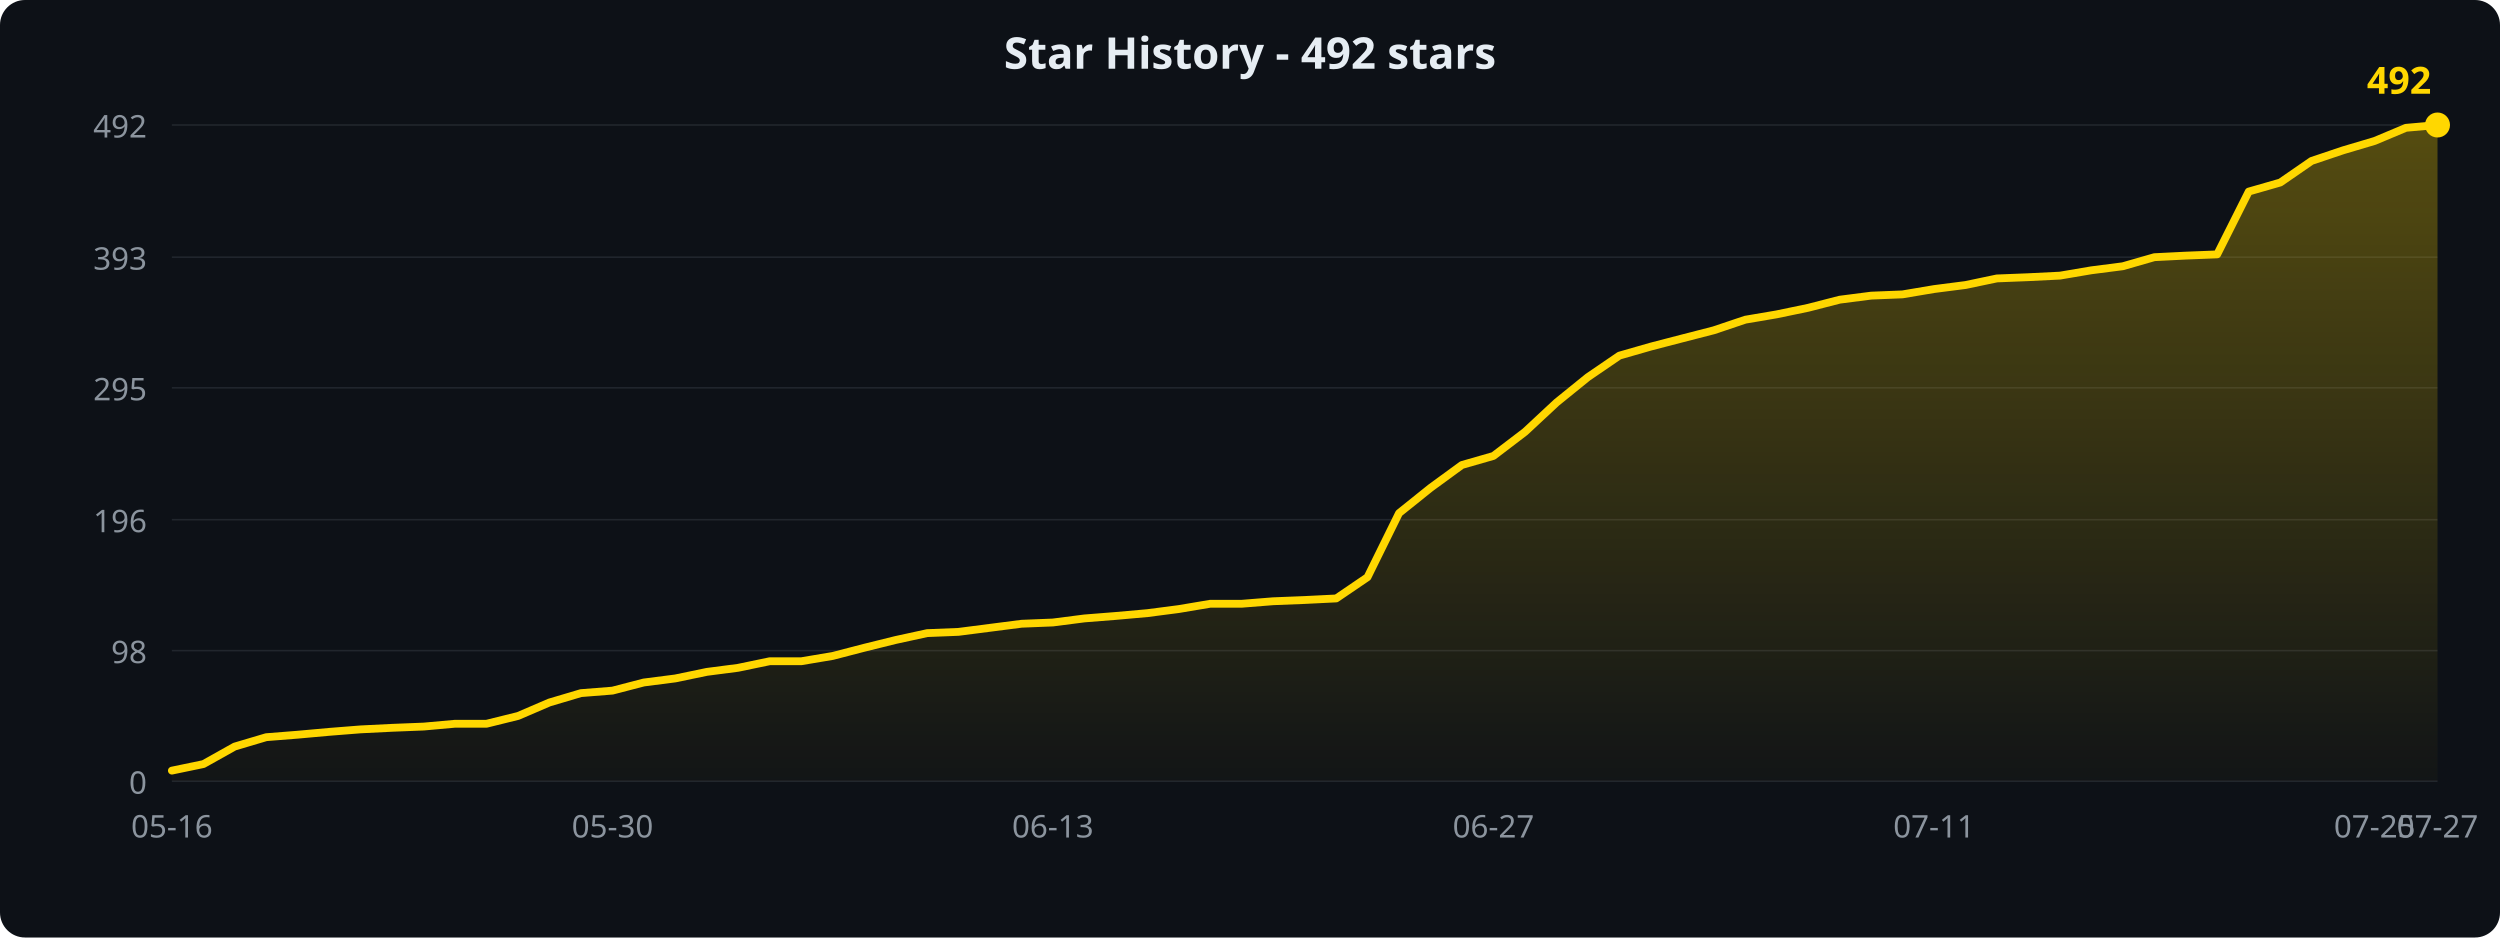
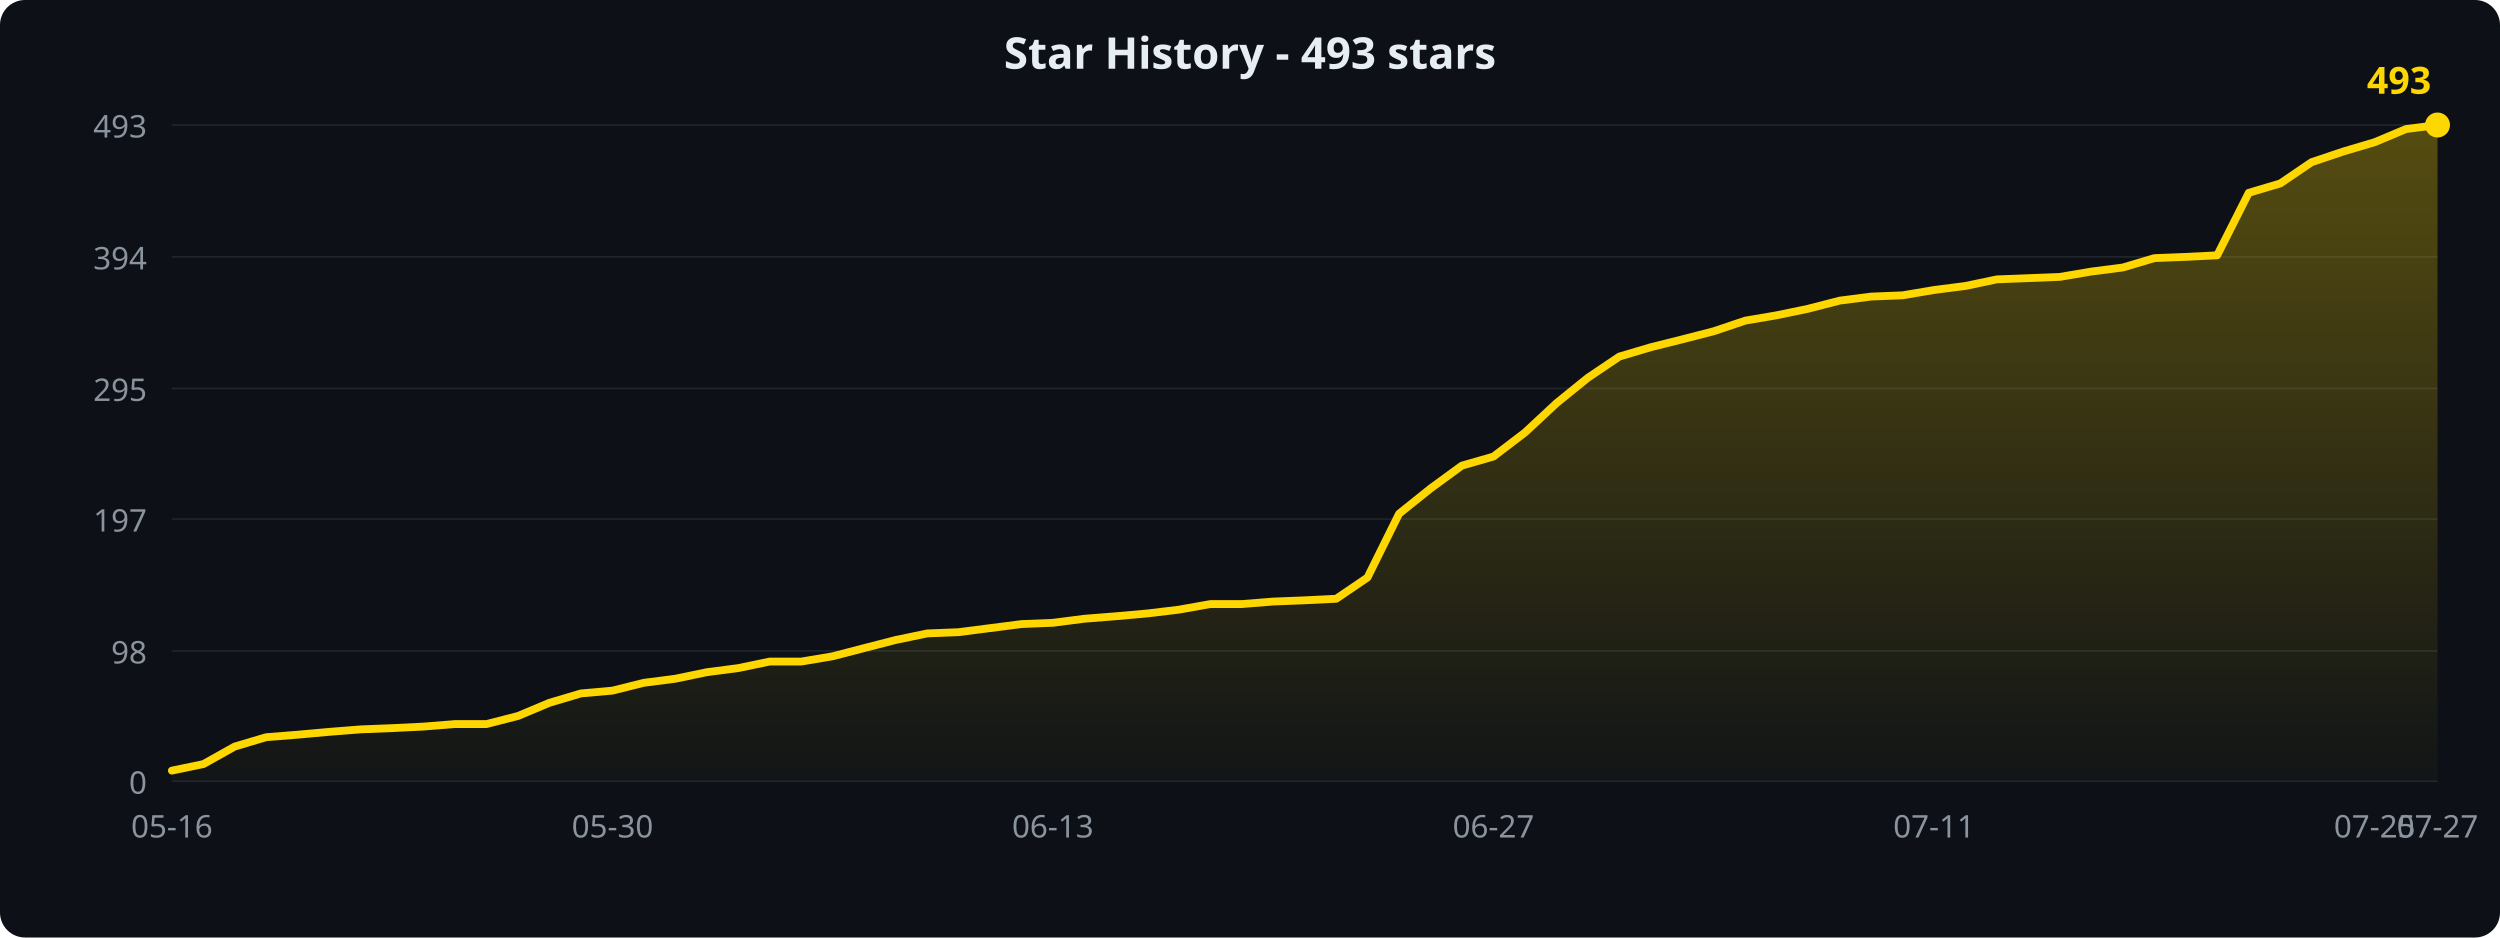
<svg xmlns="http://www.w3.org/2000/svg" viewBox="0 0 800 300" width="800" height="300">
  <defs>
    <linearGradient id="fill" x1="0" y1="0" x2="0" y2="1">
      <stop offset="0%" stop-color="#FFD700" stop-opacity="0.3" />
      <stop offset="100%" stop-color="#FFD700" stop-opacity="0.02" />
    </linearGradient>
  </defs>
  <rect width="800" height="300" rx="8" fill="#0d1117" />
  <text x="400.0" y="22" text-anchor="middle" fill="#e6edf3" font-family="system-ui,sans-serif" font-size="14" font-weight="600">
-     Star History - 492 stars
+     Star History - 493 stars
  </text>
  <line x1="55" y1="250.0" x2="780" y2="250.0" stroke="#21262d" stroke-width="0.5" />
  <text x="47" y="254.0" text-anchor="end" fill="#8b949e" font-family="system-ui,sans-serif" font-size="10">0</text>
-   <line x1="55" y1="208.2" x2="780" y2="208.2" stroke="#21262d" stroke-width="0.5" />
-   <text x="47" y="212.2" text-anchor="end" fill="#8b949e" font-family="system-ui,sans-serif" font-size="10">98</text>
-   <line x1="55" y1="166.3" x2="780" y2="166.3" stroke="#21262d" stroke-width="0.5" />
-   <text x="47" y="170.3" text-anchor="end" fill="#8b949e" font-family="system-ui,sans-serif" font-size="10">196</text>
-   <line x1="55" y1="124.1" x2="780" y2="124.1" stroke="#21262d" stroke-width="0.5" />
-   <text x="47" y="128.1" text-anchor="end" fill="#8b949e" font-family="system-ui,sans-serif" font-size="10">295</text>
-   <line x1="55" y1="82.3" x2="780" y2="82.3" stroke="#21262d" stroke-width="0.5" />
-   <text x="47" y="86.3" text-anchor="end" fill="#8b949e" font-family="system-ui,sans-serif" font-size="10">393</text>
+   <line x1="55" y1="208.3" x2="780" y2="208.3" stroke="#21262d" stroke-width="0.5" />
+   <text x="47" y="212.3" text-anchor="end" fill="#8b949e" font-family="system-ui,sans-serif" font-size="10">98</text>
+   <line x1="55" y1="166.1" x2="780" y2="166.1" stroke="#21262d" stroke-width="0.5" />
+   <text x="47" y="170.1" text-anchor="end" fill="#8b949e" font-family="system-ui,sans-serif" font-size="10">197</text>
+   <line x1="55" y1="124.3" x2="780" y2="124.3" stroke="#21262d" stroke-width="0.5" />
+   <text x="47" y="128.3" text-anchor="end" fill="#8b949e" font-family="system-ui,sans-serif" font-size="10">295</text>
+   <line x1="55" y1="82.2" x2="780" y2="82.2" stroke="#21262d" stroke-width="0.5" />
+   <text x="47" y="86.2" text-anchor="end" fill="#8b949e" font-family="system-ui,sans-serif" font-size="10">394</text>
  <line x1="55" y1="40.0" x2="780" y2="40.0" stroke="#21262d" stroke-width="0.5" />
-   <text x="47" y="44.0" text-anchor="end" fill="#8b949e" font-family="system-ui,sans-serif" font-size="10">492</text>
-   <polygon points="55.0,246.6 65.1,244.5 75.1,238.9 85.2,235.9 95.3,235.1 105.3,234.2 115.4,233.4 125.5,232.9 135.6,232.5 145.6,231.6 155.7,231.6 165.8,229.1 175.8,224.8 185.9,221.8 196.0,221.0 206.0,218.4 216.1,217.1 226.2,215.0 236.2,213.7 246.3,211.6 256.4,211.6 266.5,209.9 276.5,207.3 286.6,204.8 296.7,202.6 306.7,202.2 316.8,200.9 326.9,199.6 336.9,199.2 347.0,197.9 357.1,197.1 367.2,196.2 377.2,194.9 387.3,193.2 397.4,193.2 407.4,192.4 417.5,192.0 427.6,191.5 437.6,184.7 447.7,164.2 457.8,156.1 467.8,148.8 477.9,145.9 488.0,138.2 498.1,128.8 508.1,120.7 518.2,113.8 528.3,110.9 538.3,108.3 548.4,105.7 558.5,102.3 568.5,100.6 578.6,98.5 588.7,95.9 598.8,94.6 608.8,94.2 618.9,92.5 629.0,91.2 639.0,89.1 649.1,88.7 659.2,88.2 669.2,86.5 679.3,85.2 689.4,82.3 699.4,81.8 709.5,81.4 719.6,61.3 729.7,58.4 739.7,51.5 749.8,48.1 759.9,45.1 769.9,40.9 780.0,40.0 780.0,250.0 55.0,250.0" fill="url(#fill)" />
-   <polyline points="55.0,246.6 65.1,244.5 75.1,238.9 85.2,235.9 95.3,235.1 105.3,234.2 115.4,233.4 125.5,232.9 135.6,232.5 145.6,231.6 155.7,231.6 165.8,229.1 175.8,224.8 185.9,221.8 196.0,221.0 206.0,218.4 216.1,217.1 226.2,215.0 236.2,213.7 246.3,211.6 256.4,211.6 266.5,209.9 276.5,207.3 286.6,204.8 296.7,202.6 306.7,202.2 316.8,200.9 326.9,199.6 336.9,199.2 347.0,197.9 357.1,197.1 367.2,196.2 377.2,194.9 387.3,193.2 397.4,193.2 407.4,192.4 417.5,192.0 427.6,191.5 437.6,184.7 447.7,164.2 457.8,156.1 467.8,148.8 477.9,145.9 488.0,138.2 498.1,128.8 508.1,120.7 518.2,113.8 528.3,110.9 538.3,108.3 548.4,105.7 558.5,102.3 568.5,100.6 578.6,98.5 588.7,95.9 598.8,94.6 608.8,94.2 618.9,92.5 629.0,91.2 639.0,89.1 649.1,88.7 659.2,88.2 669.2,86.5 679.3,85.2 689.4,82.3 699.4,81.8 709.5,81.4 719.6,61.3 729.7,58.4 739.7,51.5 749.8,48.1 759.9,45.1 769.9,40.9 780.0,40.0" fill="none" stroke="#FFD700" stroke-width="2.5" stroke-linejoin="round" stroke-linecap="round" />
+   <text x="47" y="44.0" text-anchor="end" fill="#8b949e" font-family="system-ui,sans-serif" font-size="10">493</text>
+   <polygon points="55.0,246.6 65.1,244.5 75.1,238.9 85.2,235.9 95.3,235.1 105.3,234.2 115.4,233.4 125.5,233.0 135.6,232.5 145.6,231.7 155.7,231.7 165.8,229.1 175.8,224.9 185.9,221.9 196.0,221.0 206.0,218.5 216.1,217.2 226.2,215.1 236.2,213.8 246.3,211.7 256.4,211.7 266.5,210.0 276.5,207.4 286.6,204.8 296.7,202.7 306.7,202.3 316.8,201.0 326.9,199.7 336.9,199.3 347.0,198.0 357.1,197.2 367.2,196.3 377.2,195.1 387.3,193.3 397.4,193.3 407.4,192.5 417.5,192.1 427.6,191.6 437.6,184.8 447.7,164.4 457.8,156.3 467.8,149.0 477.9,146.1 488.0,138.4 498.1,129.0 508.1,120.9 518.2,114.1 528.3,111.1 538.3,108.6 548.4,106.0 558.5,102.6 568.5,100.9 578.6,98.8 588.7,96.2 598.8,94.9 608.8,94.5 618.9,92.8 629.0,91.5 639.0,89.4 649.1,89.0 659.2,88.6 669.2,86.9 679.3,85.6 689.4,82.6 699.4,82.2 709.5,81.7 719.6,61.7 729.7,58.7 739.7,51.9 749.8,48.5 759.9,45.5 769.9,41.3 780.0,40.0 780.0,250.0 55.0,250.0" fill="url(#fill)" />
+   <polyline points="55.0,246.6 65.1,244.5 75.1,238.9 85.2,235.9 95.3,235.1 105.3,234.2 115.4,233.4 125.5,233.0 135.6,232.5 145.6,231.7 155.7,231.7 165.8,229.1 175.8,224.9 185.9,221.9 196.0,221.0 206.0,218.5 216.1,217.2 226.2,215.1 236.2,213.8 246.3,211.7 256.4,211.7 266.5,210.0 276.5,207.4 286.6,204.8 296.7,202.7 306.7,202.3 316.8,201.0 326.9,199.7 336.9,199.3 347.0,198.0 357.1,197.2 367.2,196.3 377.2,195.1 387.3,193.3 397.4,193.3 407.4,192.5 417.5,192.1 427.6,191.6 437.6,184.8 447.7,164.4 457.8,156.3 467.8,149.0 477.9,146.1 488.0,138.4 498.1,129.0 508.1,120.9 518.2,114.1 528.3,111.1 538.3,108.6 548.4,106.0 558.5,102.6 568.5,100.9 578.6,98.8 588.7,96.2 598.8,94.9 608.8,94.5 618.9,92.8 629.0,91.5 639.0,89.4 649.1,89.0 659.2,88.6 669.2,86.9 679.3,85.6 689.4,82.6 699.4,82.2 709.5,81.7 719.6,61.7 729.7,58.7 739.7,51.9 749.8,48.5 759.9,45.5 769.9,41.3 780.0,40.0" fill="none" stroke="#FFD700" stroke-width="2.5" stroke-linejoin="round" stroke-linecap="round" />
  <text x="55.0" y="268" text-anchor="middle" fill="#8b949e" font-family="system-ui,sans-serif" font-size="10">05-16</text>
  <text x="196.0" y="268" text-anchor="middle" fill="#8b949e" font-family="system-ui,sans-serif" font-size="10">05-30</text>
  <text x="336.9" y="268" text-anchor="middle" fill="#8b949e" font-family="system-ui,sans-serif" font-size="10">06-13</text>
  <text x="477.9" y="268" text-anchor="middle" fill="#8b949e" font-family="system-ui,sans-serif" font-size="10">06-27</text>
  <text x="618.9" y="268" text-anchor="middle" fill="#8b949e" font-family="system-ui,sans-serif" font-size="10">07-11</text>
  <text x="759.9" y="268" text-anchor="middle" fill="#8b949e" font-family="system-ui,sans-serif" font-size="10">07-25</text>
  <text x="780.0" y="268" text-anchor="middle" fill="#8b949e" font-family="system-ui,sans-serif" font-size="10">07-27</text>
  <circle cx="780.0" cy="40.0" r="4" fill="#FFD700" />
-   <text x="778.0" y="30.0" text-anchor="end" fill="#FFD700" font-family="system-ui,sans-serif" font-size="12" font-weight="600">492</text>
+   <text x="778.0" y="30.0" text-anchor="end" fill="#FFD700" font-family="system-ui,sans-serif" font-size="12" font-weight="600">493</text>
</svg>
